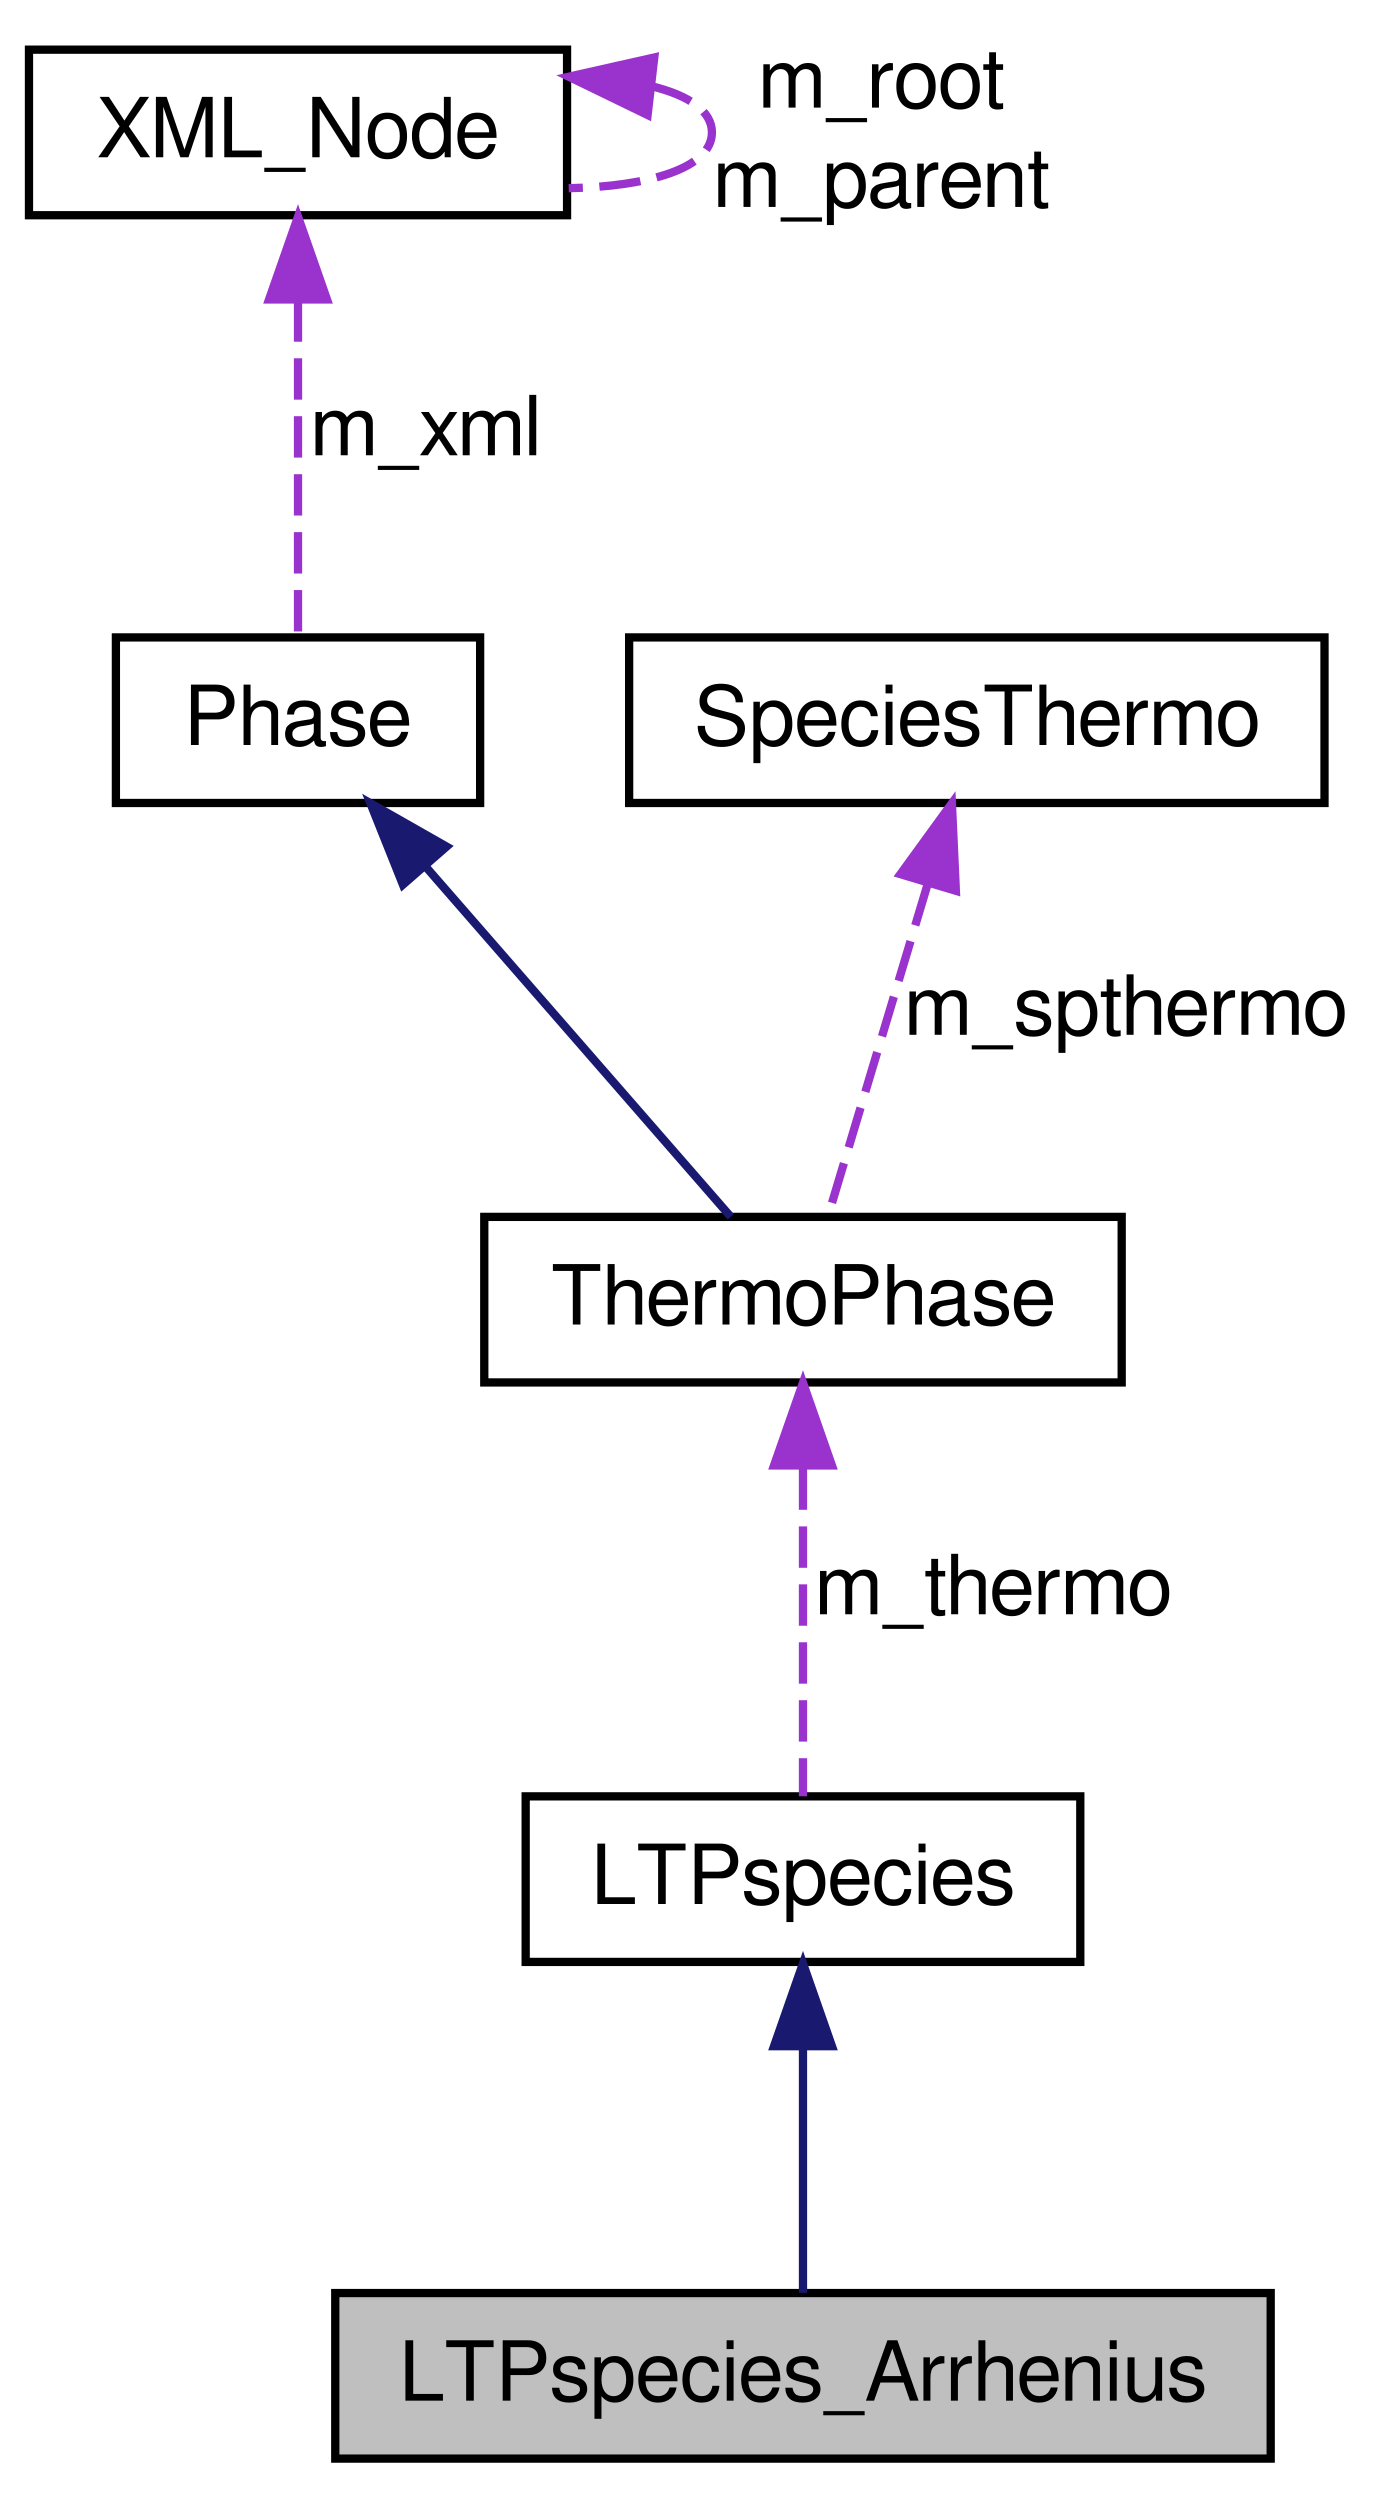
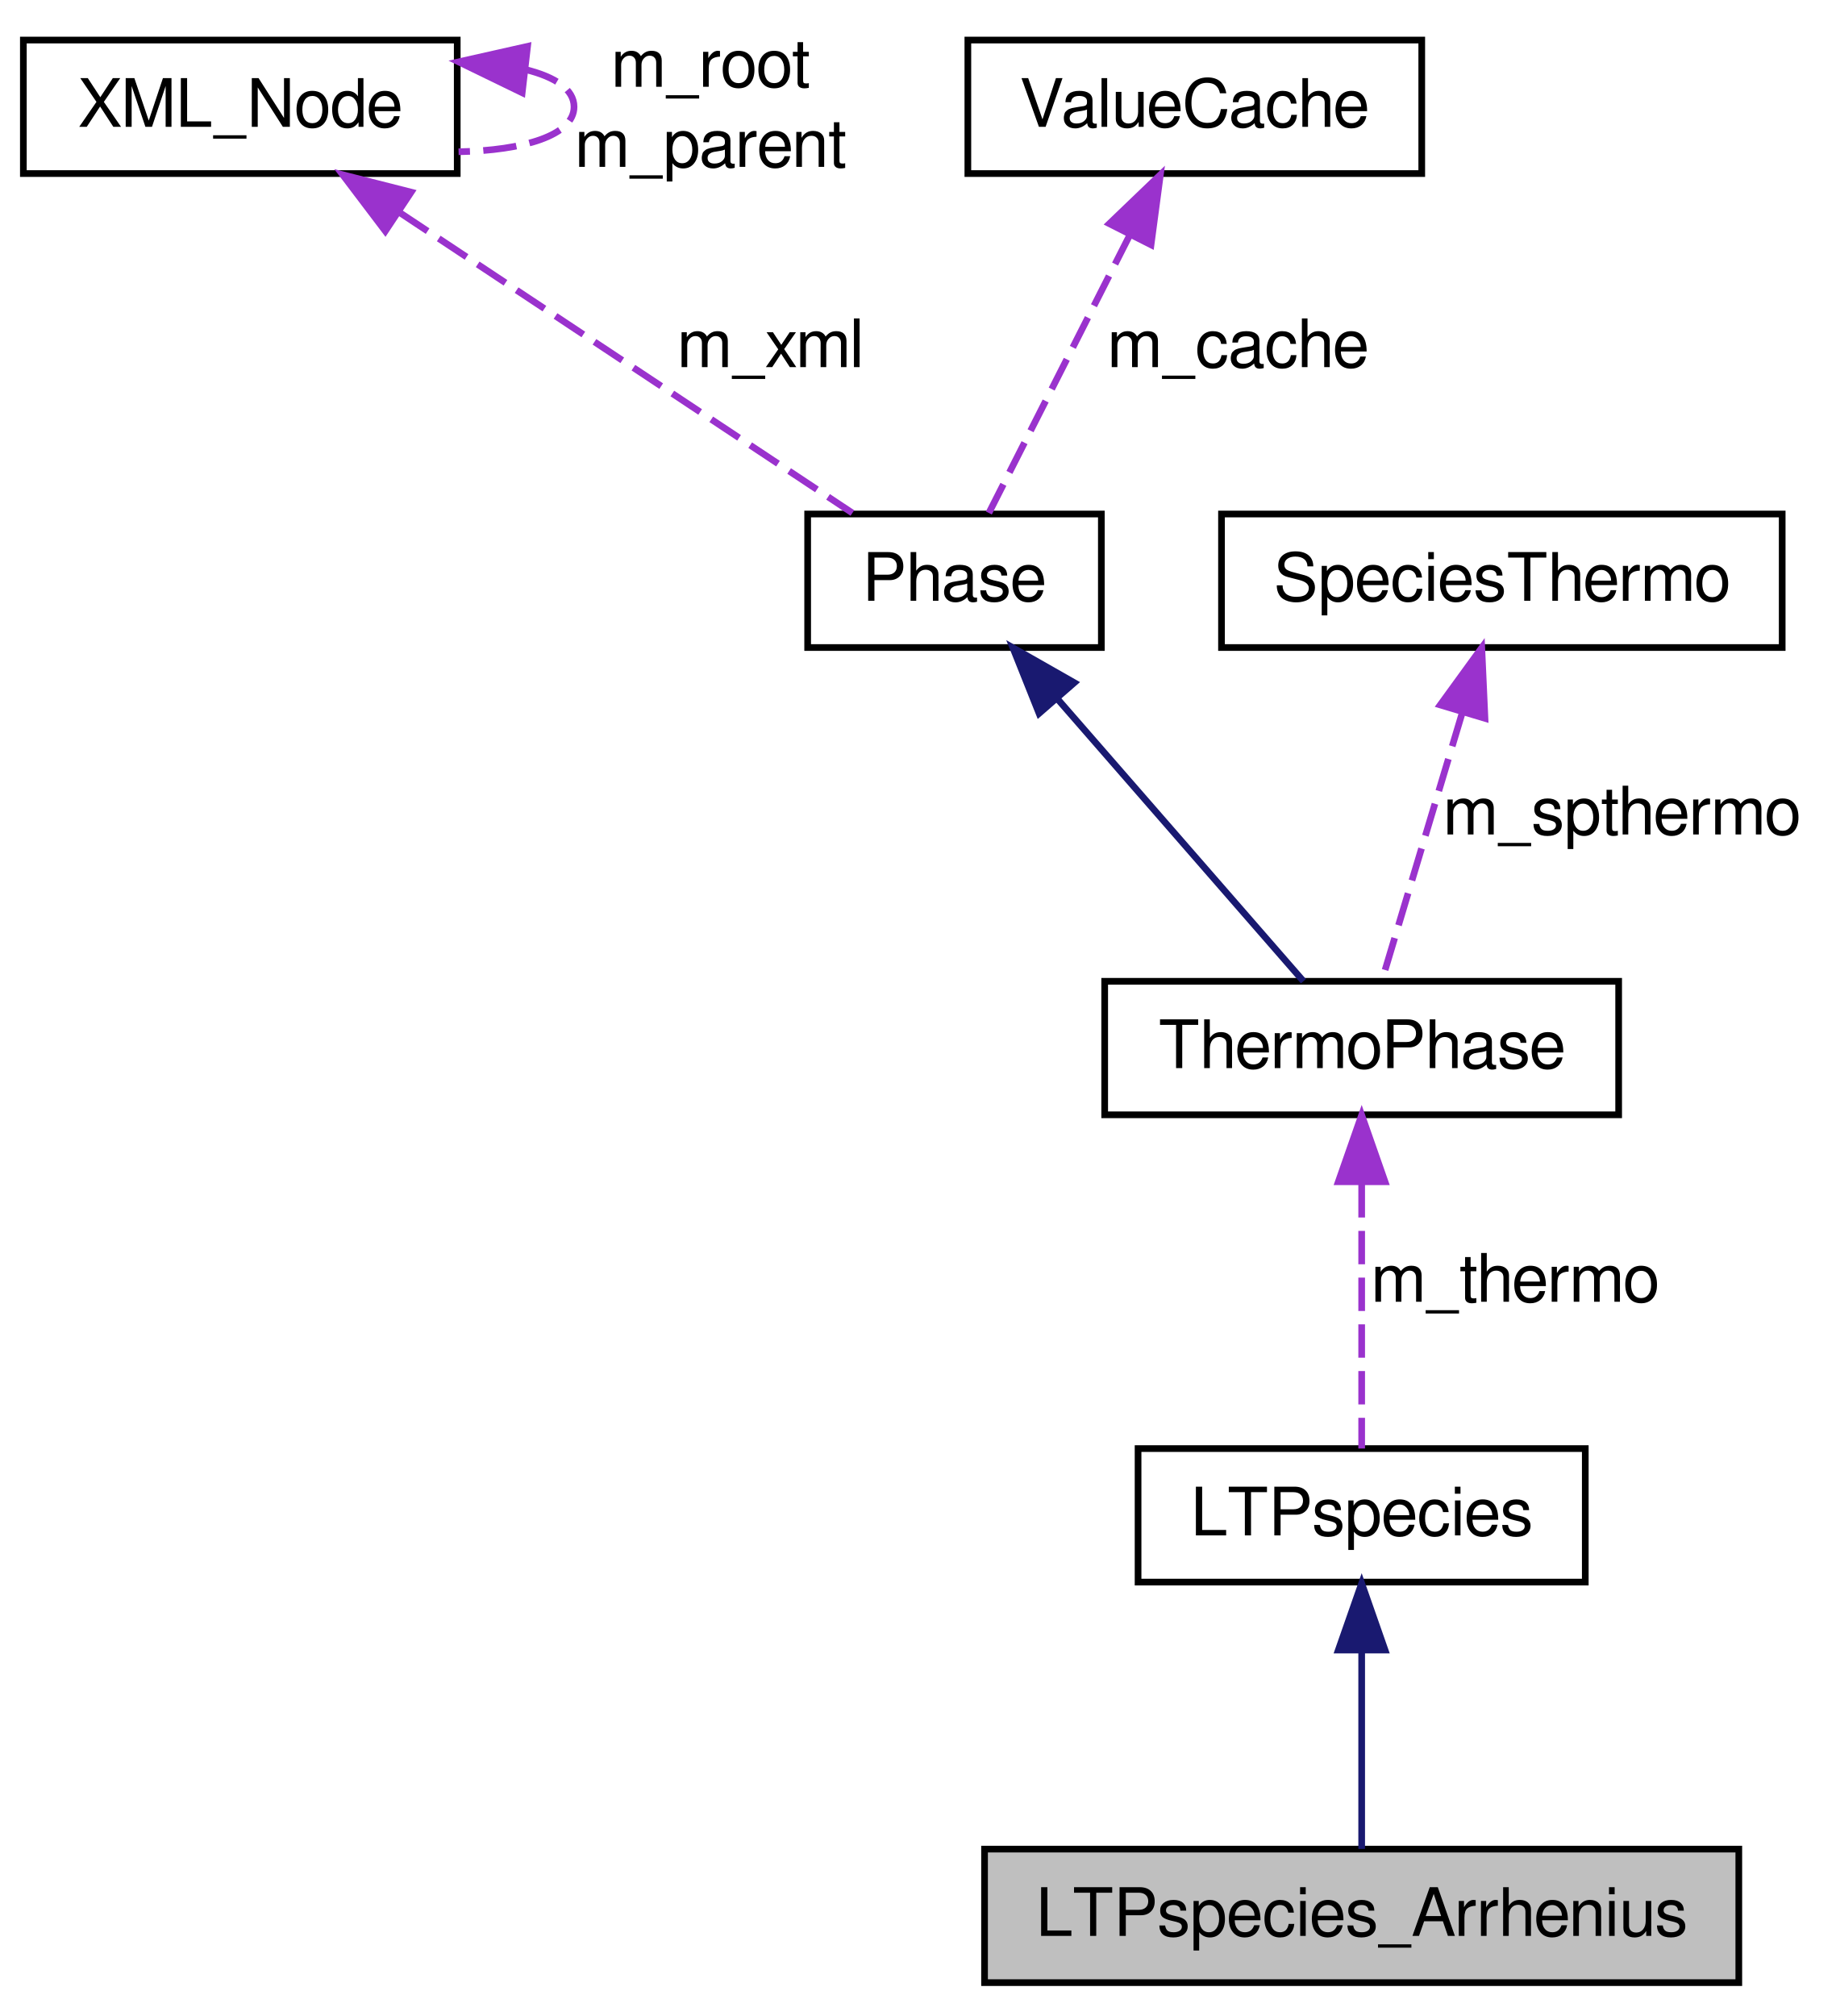
- <svg xmlns="http://www.w3.org/2000/svg" xmlns:xlink="http://www.w3.org/1999/xlink" width="168pt" height="302pt" viewBox="0.00 0.00 168.00 302.00">
+ <svg xmlns="http://www.w3.org/2000/svg" xmlns:xlink="http://www.w3.org/1999/xlink" width="275pt" height="302pt" viewBox="0.00 0.00 275.00 302.00">
  <g id="graph1" class="graph" transform="scale(1 1) rotate(0) translate(4 298)">
-     <polygon fill="white" stroke="white" points="-4,5 -4,-298 165,-298 165,5 -4,5" />
+     <polygon fill="white" stroke="white" points="-4,5 -4,-298 272,-298 272,5 -4,5" />
    <g id="node1" class="node">
-       <polygon fill="#bfbfbf" stroke="black" points="36.5,-1 36.5,-21 149.5,-21 149.5,-1 36.5,-1" />
-       <text text-anchor="middle" x="93" y="-8" font-family="FreeSans" font-size="10.00">LTPspecies_Arrhenius</text>
+       <polygon fill="#bfbfbf" stroke="black" points="143.5,-1 143.5,-21 256.5,-21 256.5,-1 143.5,-1" />
+       <text text-anchor="middle" x="200" y="-8" font-family="FreeSans" font-size="10.00">LTPspecies_Arrhenius</text>
    </g>
    <g id="node2" class="node">
      <a xlink:href="classCantera_1_1LTPspecies.html" target="_top" xlink:title="Class LTPspecies holds transport parameters for a specific liquid-phase species. ">
-         <polygon fill="white" stroke="black" points="59.5,-61 59.5,-81 126.5,-81 126.5,-61 59.5,-61" />
-         <text text-anchor="middle" x="93" y="-68" font-family="FreeSans" font-size="10.00">LTPspecies</text>
+         <polygon fill="white" stroke="black" points="166.5,-61 166.5,-81 233.5,-81 233.5,-61 166.5,-61" />
+         <text text-anchor="middle" x="200" y="-68" font-family="FreeSans" font-size="10.00">LTPspecies</text>
      </a>
    </g>
    <g id="edge2" class="edge">
-       <path fill="none" stroke="midnightblue" d="M93,-50.516C93,-40.562 93,-29.049 93,-21.028" />
-       <polygon fill="midnightblue" stroke="midnightblue" points="89.5,-50.822 93,-60.822 96.5,-50.822 89.5,-50.822" />
+       <path fill="none" stroke="midnightblue" d="M200,-50.516C200,-40.562 200,-29.049 200,-21.028" />
+       <polygon fill="midnightblue" stroke="midnightblue" points="196.5,-50.822 200,-60.822 203.5,-50.822 196.5,-50.822" />
    </g>
    <g id="node4" class="node">
      <a xlink:href="classCantera_1_1ThermoPhase.html" target="_top" xlink:title="Base class for a phase with thermodynamic properties. ">
-         <polygon fill="white" stroke="black" points="54.5,-131 54.5,-151 131.5,-151 131.5,-131 54.5,-131" />
-         <text text-anchor="middle" x="93" y="-138" font-family="FreeSans" font-size="10.00">ThermoPhase</text>
+         <polygon fill="white" stroke="black" points="161.5,-131 161.5,-151 238.5,-151 238.5,-131 161.5,-131" />
+         <text text-anchor="middle" x="200" y="-138" font-family="FreeSans" font-size="10.00">ThermoPhase</text>
      </a>
    </g>
    <g id="edge4" class="edge">
-       <path fill="none" stroke="#9a32cd" stroke-dasharray="5,2" d="M93,-120.613C93,-107.597 93,-91.296 93,-81.011" />
-       <polygon fill="#9a32cd" stroke="#9a32cd" points="89.5,-120.971 93,-130.971 96.5,-120.971 89.5,-120.971" />
-       <text text-anchor="middle" x="116" y="-103" font-family="FreeSans" font-size="10.00"> m_thermo</text>
+       <path fill="none" stroke="#9a32cd" stroke-dasharray="5,2" d="M200,-120.613C200,-107.597 200,-91.296 200,-81.011" />
+       <polygon fill="#9a32cd" stroke="#9a32cd" points="196.5,-120.971 200,-130.971 203.5,-120.971 196.5,-120.971" />
+       <text text-anchor="middle" x="223" y="-103" font-family="FreeSans" font-size="10.00"> m_thermo</text>
    </g>
    <g id="node6" class="node">
      <a xlink:href="classCantera_1_1Phase.html" target="_top" xlink:title="Base class for phases of matter. ">
-         <polygon fill="white" stroke="black" points="10,-201 10,-221 54,-221 54,-201 10,-201" />
-         <text text-anchor="middle" x="32" y="-208" font-family="FreeSans" font-size="10.00">Phase</text>
+         <polygon fill="white" stroke="black" points="117,-201 117,-221 161,-221 161,-201 117,-201" />
+         <text text-anchor="middle" x="139" y="-208" font-family="FreeSans" font-size="10.00">Phase</text>
      </a>
    </g>
    <g id="edge6" class="edge">
-       <path fill="none" stroke="midnightblue" d="M47.406,-193.321C59.073,-179.932 74.68,-162.023 84.276,-151.011" />
-       <polygon fill="midnightblue" stroke="midnightblue" points="44.671,-191.132 40.74,-200.971 49.948,-195.731 44.671,-191.132" />
+       <path fill="none" stroke="midnightblue" d="M154.406,-193.321C166.073,-179.932 181.68,-162.023 191.276,-151.011" />
+       <polygon fill="midnightblue" stroke="midnightblue" points="151.671,-191.132 147.74,-200.971 156.948,-195.731 151.671,-191.132" />
    </g>
    <g id="node8" class="node">
      <a xlink:href="classCantera_1_1XML__Node.html" target="_top" xlink:title="Class XML_Node is a tree-based representation of the contents of an XML file. ">
        <polygon fill="white" stroke="black" points="-0.5,-272 -0.5,-292 64.5,-292 64.5,-272 -0.5,-272" />
        <text text-anchor="middle" x="32" y="-279" font-family="FreeSans" font-size="10.00">XML_Node</text>
      </a>
    </g>
    <g id="edge8" class="edge">
-       <path fill="none" stroke="#9a32cd" stroke-dasharray="5,2" d="M32,-261.72C32,-248.455 32,-231.691 32,-221.154" />
-       <polygon fill="#9a32cd" stroke="#9a32cd" points="28.5,-261.827 32,-271.827 35.5,-261.827 28.5,-261.827" />
-       <text text-anchor="middle" x="47.5" y="-243" font-family="FreeSans" font-size="10.00"> m_xml</text>
+       <path fill="none" stroke="#9a32cd" stroke-dasharray="5,2" d="M55.897,-266.143C76.62,-252.393 105.992,-232.903 123.698,-221.154" />
+       <polygon fill="#9a32cd" stroke="#9a32cd" points="53.728,-263.382 47.331,-271.827 57.598,-269.215 53.728,-263.382" />
+       <text text-anchor="middle" x="111.5" y="-243" font-family="FreeSans" font-size="10.00"> m_xml</text>
    </g>
    <g id="edge10" class="edge">
      <path fill="none" stroke="#9a32cd" stroke-dasharray="5,2" d="M74.791,-287.564C79.189,-286.468 82,-284.614 82,-282 82,-277.711 74.43,-275.466 64.701,-275.265" />
      <polygon fill="#9a32cd" stroke="#9a32cd" points="74.23,-284.105 64.701,-288.735 75.037,-291.059 74.23,-284.105" />
      <text text-anchor="middle" x="102.5" y="-285" font-family="FreeSans" font-size="10.00"> m_root</text>
      <text text-anchor="middle" x="102.5" y="-273" font-family="FreeSans" font-size="10.00">m_parent</text>
    </g>
    <g id="node11" class="node">
-       <a xlink:href="classCantera_1_1SpeciesThermo.html" target="_top" xlink:title="Pure Virtual base class for the species thermo manager classes. ">
-         <polygon fill="white" stroke="black" points="72,-201 72,-221 156,-221 156,-201 72,-201" />
-         <text text-anchor="middle" x="114" y="-208" font-family="FreeSans" font-size="10.00">SpeciesThermo</text>
+       <a xlink:href="classCantera_1_1ValueCache.html" target="_top" xlink:title="ValueCache">
+         <polygon fill="white" stroke="black" points="141,-272 141,-292 209,-292 209,-272 141,-272" />
+         <text text-anchor="middle" x="175" y="-279" font-family="FreeSans" font-size="10.00">ValueCache</text>
      </a>
    </g>
    <g id="edge12" class="edge">
-       <path fill="none" stroke="#9a32cd" stroke-dasharray="5,2" d="M108.002,-191.006C104.078,-177.927 99.12,-161.399 96.003,-151.011" />
-       <polygon fill="#9a32cd" stroke="#9a32cd" points="104.765,-192.398 110.991,-200.971 111.47,-190.387 104.765,-192.398" />
-       <text text-anchor="middle" x="132" y="-173" font-family="FreeSans" font-size="10.00"> m_spthermo</text>
+       <path fill="none" stroke="#9a32cd" stroke-dasharray="5,2" d="M165.318,-262.905C158.504,-249.466 149.651,-232.007 144.148,-221.154" />
+       <polygon fill="#9a32cd" stroke="#9a32cd" points="162.198,-264.491 169.842,-271.827 168.441,-261.326 162.198,-264.491" />
+       <text text-anchor="middle" x="181.5" y="-243" font-family="FreeSans" font-size="10.00"> m_cache</text>
+     </g>
+     <g id="node13" class="node">
+       <a xlink:href="classCantera_1_1SpeciesThermo.html" target="_top" xlink:title="Pure Virtual base class for the species thermo manager classes. ">
+         <polygon fill="white" stroke="black" points="179,-201 179,-221 263,-221 263,-201 179,-201" />
+         <text text-anchor="middle" x="221" y="-208" font-family="FreeSans" font-size="10.00">SpeciesThermo</text>
+       </a>
+     </g>
+     <g id="edge14" class="edge">
+       <path fill="none" stroke="#9a32cd" stroke-dasharray="5,2" d="M215.002,-191.006C211.078,-177.927 206.12,-161.399 203.003,-151.011" />
+       <polygon fill="#9a32cd" stroke="#9a32cd" points="211.765,-192.398 217.991,-200.971 218.47,-190.387 211.765,-192.398" />
+       <text text-anchor="middle" x="239" y="-173" font-family="FreeSans" font-size="10.00"> m_spthermo</text>
    </g>
  </g>
</svg>
